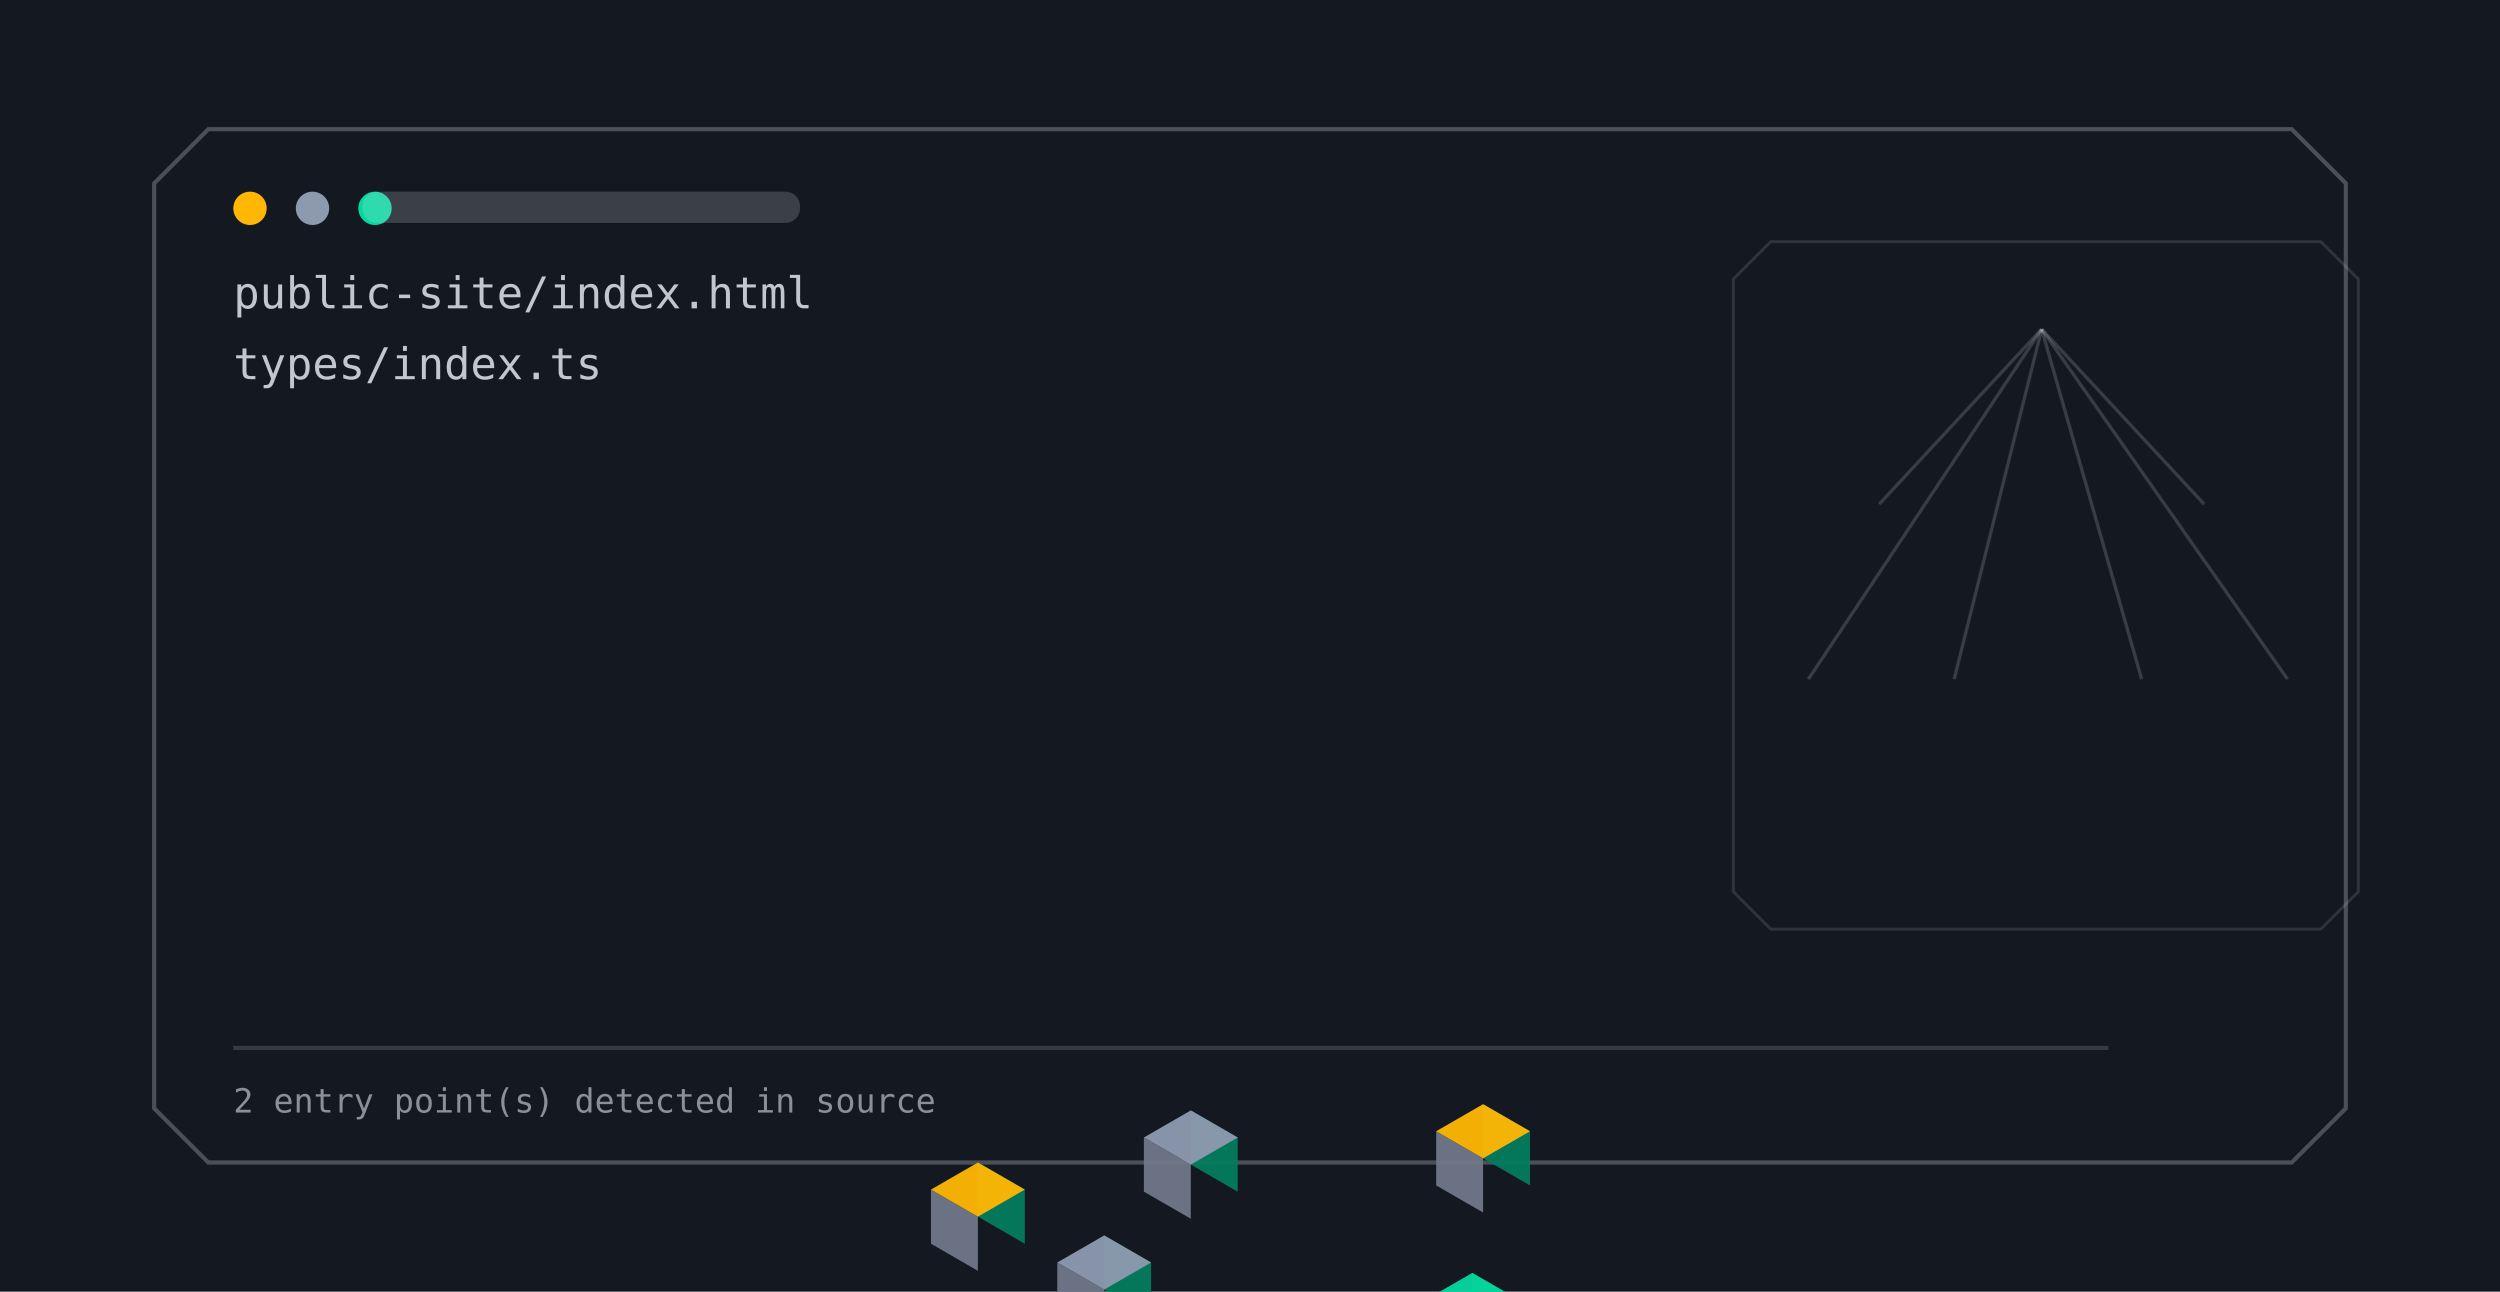
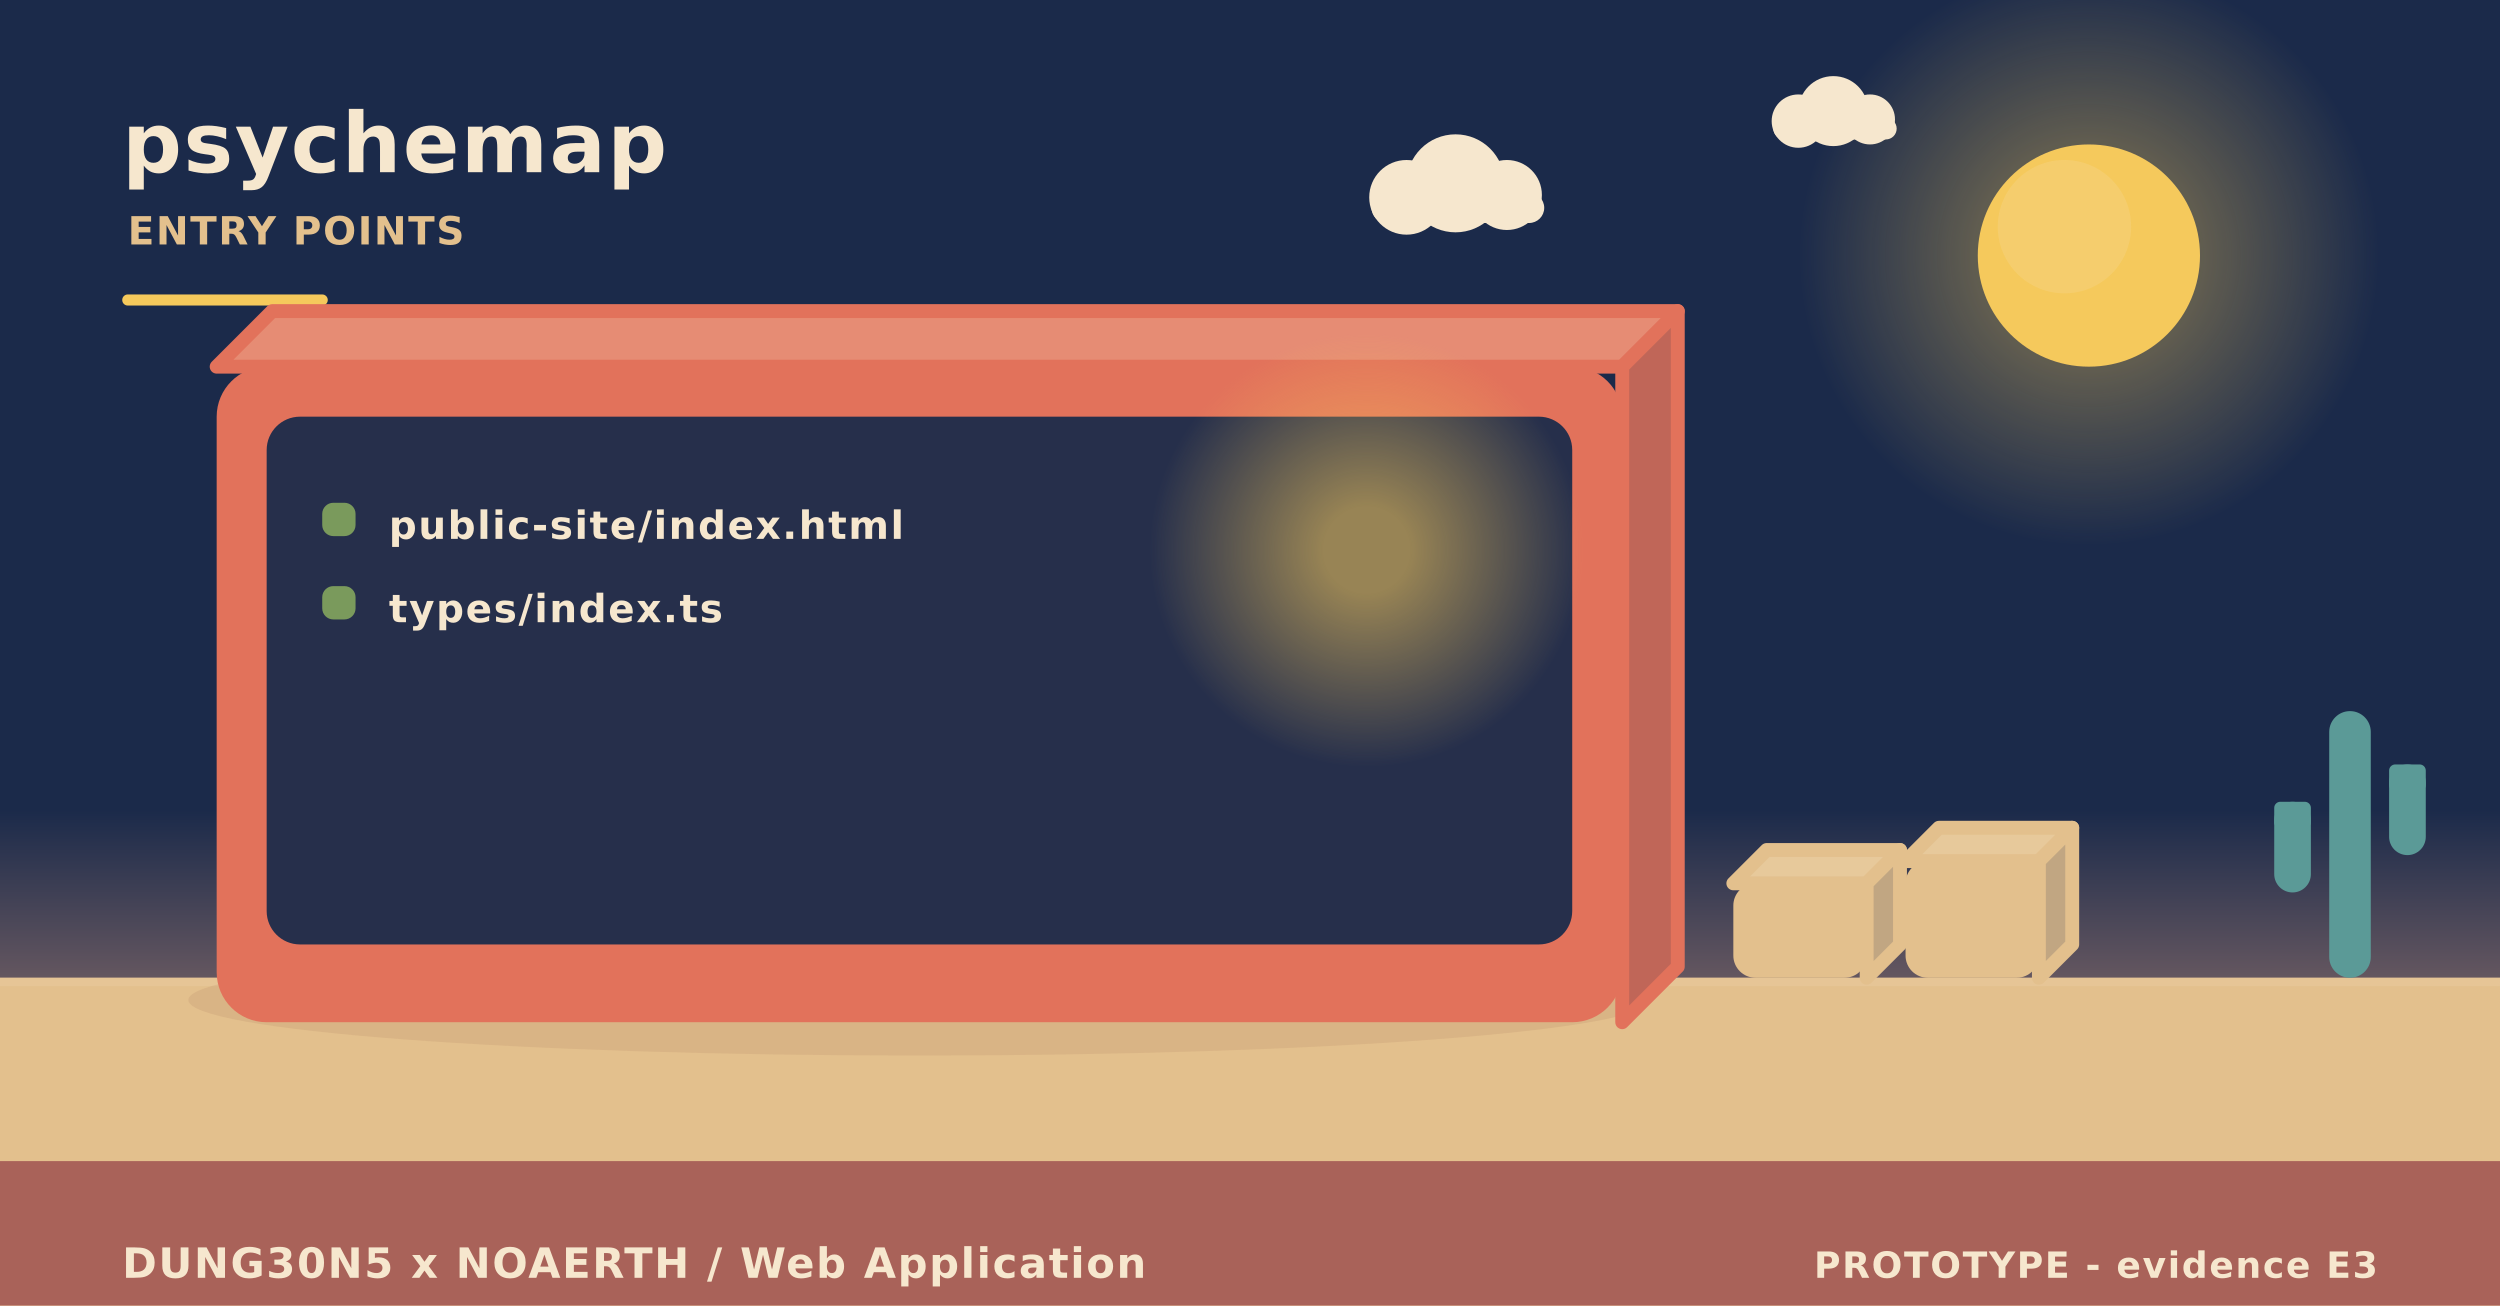
- <svg xmlns="http://www.w3.org/2000/svg" viewBox="0 0 1200 620" width="1200" height="620" role="img" aria-label="psychemap command surface">
-   <rect width="1200" height="620" fill="#141821" />
-   <defs>
-     <linearGradient id="gt" x1="0" y1="0" x2="1" y2="1">
-       <stop offset="0%" stop-color="#ffb703" />
-       <stop offset="100%" stop-color="#8d99ae" />
-     </linearGradient>
-   </defs>
-   <path d="M100.00,62.00 H1100.00 L1126.00,88.00 V532.00 L1100.00,558.00 H100.00 L74.00,532.00 V88.00 Z" fill="none" stroke="rgba(238,241,246,0.300)" stroke-width="2.00" opacity="0.85" />
-   <circle cx="120.00" cy="100.00" r="8.00" fill="#ffb703" opacity="1.00" />
-   <circle cx="150.00" cy="100.00" r="8.00" fill="#8d99ae" opacity="1.00" />
-   <circle cx="180.00" cy="100.00" r="8.00" fill="#06d6a0" opacity="1.00" />
-   <rect x="174.00" y="92.00" width="210.00" height="15.00" rx="7.00" fill="rgba(238,241,246,0.180)" opacity="1.00" />
-   <text x="112" y="148" font-family="ui-monospace,SFMono-Regular,Menlo,monospace" font-size="21" fill="rgba(238,241,246,0.800)">public-site/index.html</text>
-   <text x="112" y="182" font-family="ui-monospace,SFMono-Regular,Menlo,monospace" font-size="21" fill="rgba(238,241,246,0.800)">types/index.ts</text>
-   <path d="M850.00,116.00 H1114.00 L1132.00,134.00 V428.00 L1114.00,446.00 H850.00 L832.00,428.00 V134.00 Z" fill="none" stroke="rgba(238,241,246,0.180)" stroke-width="1.40" opacity="0.70" />
-   <line x1="980.00" y1="158.00" x2="902.00" y2="242.00" stroke="rgba(238,241,246,0.300)" stroke-width="1.60" opacity="0.55" />
-   <line x1="980.00" y1="158.00" x2="1058.00" y2="242.00" stroke="rgba(238,241,246,0.300)" stroke-width="1.60" opacity="0.55" />
-   <line x1="980.00" y1="158.00" x2="868.00" y2="326.00" stroke="rgba(238,241,246,0.300)" stroke-width="1.60" opacity="0.55" />
-   <line x1="980.00" y1="158.00" x2="938.00" y2="326.00" stroke="rgba(238,241,246,0.300)" stroke-width="1.60" opacity="0.55" />
-   <line x1="980.00" y1="158.00" x2="1028.00" y2="326.00" stroke="rgba(238,241,246,0.300)" stroke-width="1.60" opacity="0.55" />
-   <line x1="980.00" y1="158.00" x2="1098.00" y2="326.00" stroke="rgba(238,241,246,0.300)" stroke-width="1.60" opacity="0.55" />
-   <polygon points="711.87,556.00 734.39,569.00 734.39,543.00 711.87,530.00" fill="#037c5d" opacity="0.95" />
-   <polygon points="689.36,569.00 711.87,582.00 711.87,556.00 689.36,543.00" fill="#6e7788" opacity="0.95" />
-   <polygon points="711.87,530.00 734.39,543.00 711.87,556.00 689.36,543.00" fill="#ffb703" opacity="0.95" />
-   <polygon points="571.58,559.00 594.09,572.00 594.09,546.00 571.58,533.00" fill="#037c5d" opacity="0.95" />
-   <polygon points="549.06,572.00 571.58,585.00 571.58,559.00 549.06,546.00" fill="#6e7788" opacity="0.95" />
-   <polygon points="571.58,533.00 594.09,546.00 571.58,559.00 549.06,546.00" fill="#8d99ae" opacity="0.95" />
-   <polygon points="706.68,637.00 729.19,650.00 729.19,624.00 706.68,611.00" fill="#037c5d" opacity="0.95" />
-   <polygon points="684.16,650.00 706.68,663.00 706.68,637.00 684.16,624.00" fill="#6e7788" opacity="0.95" />
-   <polygon points="706.68,611.00 729.19,624.00 706.68,637.00 684.16,624.00" fill="#06d6a0" opacity="0.95" />
-   <polygon points="469.39,584.00 491.90,597.00 491.90,571.00 469.39,558.00" fill="#037c5d" opacity="0.95" />
-   <polygon points="446.87,597.00 469.39,610.00 469.39,584.00 446.87,571.00" fill="#6e7788" opacity="0.95" />
-   <polygon points="469.39,558.00 491.90,571.00 469.39,584.00 446.87,571.00" fill="#ffb703" opacity="0.95" />
-   <polygon points="530.01,619.00 552.52,632.00 552.52,606.00 530.01,593.00" fill="#037c5d" opacity="0.95" />
-   <polygon points="507.49,632.00 530.01,645.00 530.01,619.00 507.49,606.00" fill="#6e7788" opacity="0.95" />
-   <polygon points="530.01,593.00 552.52,606.00 530.01,619.00 507.49,606.00" fill="#8d99ae" opacity="0.95" />
-   <polygon points="607.95,664.00 630.47,677.00 630.47,651.00 607.95,638.00" fill="#037c5d" opacity="0.95" />
-   <polygon points="585.43,677.00 607.95,690.00 607.95,664.00 585.43,651.00" fill="#6e7788" opacity="0.95" />
-   <polygon points="607.95,638.00 630.47,651.00 607.95,664.00 585.43,651.00" fill="#06d6a0" opacity="0.95" />
-   <polygon points="668.57,699.00 691.09,712.00 691.09,686.00 668.57,673.00" fill="#037c5d" opacity="0.95" />
-   <polygon points="646.05,712.00 668.57,725.00 668.57,699.00 646.05,686.00" fill="#6e7788" opacity="0.95" />
-   <polygon points="668.57,673.00 691.09,686.00 668.57,699.00 646.05,686.00" fill="#ffb703" opacity="0.95" />
-   <rect x="112.00" y="502.00" width="900.00" height="2.00" rx="0.00" fill="rgba(238,241,246,0.160)" opacity="1.00" />
-   <text x="112" y="534" font-family="ui-monospace,Menlo,monospace" font-size="16" fill="rgba(238,241,246,0.550)">2 entry point(s) detected in source</text>
+ <svg xmlns="http://www.w3.org/2000/svg" width="900" height="470" viewBox="0 0 900 470" role="img" aria-label="psychemap - how it is operated">
+   <linearGradient id="skyt" x1="0" y1="0" x2="0" y2="1">
+     <stop offset="0" stop-color="#1b2a4a" />
+     <stop offset="0.62" stop-color="#1b2a4a" />
+     <stop offset="1" stop-color="#f3ad8a" />
+   </linearGradient>
+   <rect width="900" height="470" fill="url(#skyt)" />
+   <radialGradient id="sunt">
+     <stop offset="0.35" stop-color="#f5c95c" stop-opacity="0.34" />
+     <stop offset="1" stop-color="#f5c95c" stop-opacity="0" />
+   </radialGradient>
+   <circle cx="752" cy="92" r="104" fill="url(#sunt)" />
+   <circle cx="752" cy="92" r="40" fill="#f5c95c" />
+   <circle cx="743.2" cy="81.6" r="24" fill="#f5d27e" opacity="0.5" />
+   <g>
+     <circle cx="524" cy="66" r="17.64" fill="#f6e7ce" />
+     <circle cx="506.36" cy="71.04" r="13.44" fill="#f6e7ce" />
+     <circle cx="542.48" cy="70.2" r="12.6" fill="#f6e7ce" />
+     <rect x="493.76" y="69.36" width="62.16" height="10.92" rx="5.46" fill="#f6e7ce" />
+   </g>
+   <g>
+     <circle cx="660" cy="40" r="12.6" fill="#f6e7ce" />
+     <circle cx="647.4" cy="43.6" r="9.6" fill="#f6e7ce" />
+     <circle cx="673.2" cy="43" r="9" fill="#f6e7ce" />
+     <rect x="638.4" y="42.4" width="44.4" height="7.8" rx="3.9" fill="#f6e7ce" />
+   </g>
+   <rect x="0" y="352" width="900" height="118" fill="#e3c08d" />
+   <rect x="0" y="352" width="900" height="3" fill="#e6c596" />
+   <text x="44" y="62" font-family="Verdana,DejaVu Sans,sans-serif" font-size="30" font-weight="700" letter-spacing="0.6" fill="#f6e7ce" text-anchor="start">psychemap</text>
+   <text x="46" y="88" font-family="Verdana,DejaVu Sans,sans-serif" font-size="14" font-weight="700" letter-spacing="0.6" fill="#e3c08d" text-anchor="start">ENTRY POINTS</text>
+   <rect x="44" y="106" width="74" height="4" rx="2" fill="#f5c95c" />
+   <ellipse cx="331" cy="360" rx="263.2" ry="20" fill="rgba(138,90,68,0.11)" />
+   <path d="M78,132 L584,132 L604,112 L98,112 Z" fill="#e68c74" stroke="#e2725b" stroke-width="5" stroke-linejoin="round" />
+   <path d="M584,132 L604,112 L604,348 L584,368 Z" fill="#c06658" stroke="#e2725b" stroke-width="5" stroke-linejoin="round" />
+   <rect x="78" y="132" width="506" height="236" rx="18" fill="#e2725b" />
+   <rect x="96" y="150" width="470" height="190" rx="12" fill="#1b2a4a" opacity="0.94" />
+   <radialGradient id="lamp89383">
+     <stop offset="0.2" stop-color="#f5c95c" stop-opacity="0.55" />
+     <stop offset="1" stop-color="#f5c95c" stop-opacity="0" />
+   </radialGradient>
+   <circle cx="492" cy="198" r="78" fill="url(#lamp89383)" />
+   <rect x="116" y="181" width="12" height="12" rx="4" fill="#7a9a5c" />
+   <text x="140" y="194" font-family="Verdana,DejaVu Sans,sans-serif" font-size="14" font-weight="700" letter-spacing="0.6" fill="#f6e7ce" text-anchor="start">public-site/index.html</text>
+   <rect x="116" y="211" width="12" height="12" rx="4" fill="#7a9a5c" />
+   <text x="140" y="224" font-family="Verdana,DejaVu Sans,sans-serif" font-size="14" font-weight="700" letter-spacing="0.6" fill="#f6e7ce" text-anchor="start">types/index.ts</text>
+   <path d="M624,318 L672,318 L684,306 L636,306 Z" fill="#e7c99b" stroke="#e3c08d" stroke-width="5" stroke-linejoin="round" />
+   <path d="M672,318 L684,306 L684,340 L672,352 Z" fill="#c1a682" stroke="#e3c08d" stroke-width="5" stroke-linejoin="round" />
+   <rect x="624" y="318" width="48" height="34" rx="8" fill="#e3c08d" />
+   <path d="M686,310 L734,310 L746,298 L698,298 Z" fill="#e7c99b" stroke="#e3c08d" stroke-width="5" stroke-linejoin="round" />
+   <path d="M734,310 L746,298 L746,340 L734,352 Z" fill="#c1a682" stroke="#e3c08d" stroke-width="5" stroke-linejoin="round" />
+   <rect x="686" y="310" width="48" height="42" rx="8" fill="#e3c08d" />
+   <rect x="838.52" y="256" width="14.96" height="96" rx="7.48" fill="#5b9a97" />
+   <rect x="818.72" y="288.64" width="13.2" height="32.64" rx="6.6" fill="#5b9a97" />
+   <rect x="818.72" y="288.64" width="13.2" height="9.6" rx="2.2" fill="#5b9a97" />
+   <rect x="860.08" y="275.2" width="13.2" height="32.64" rx="6.6" fill="#5b9a97" />
+   <rect x="860.08" y="275.2" width="13.2" height="9.6" rx="2.2" fill="#5b9a97" />
+   <rect x="0" y="418" width="900" height="52" rx="0" fill="#a65c56" opacity="0.94" />
+   <text x="44" y="460" font-family="Verdana,DejaVu Sans,sans-serif" font-size="15" font-weight="700" letter-spacing="0.6" fill="#f6e7ce" text-anchor="start">DUNG30N5 x NOAERTH  /  Web Application</text>
+   <text x="856" y="460" font-family="Verdana,DejaVu Sans,sans-serif" font-size="13" font-weight="700" letter-spacing="0.6" fill="#f6e7ce" text-anchor="end">PROTOTYPE  -  evidence E3</text>
</svg>
